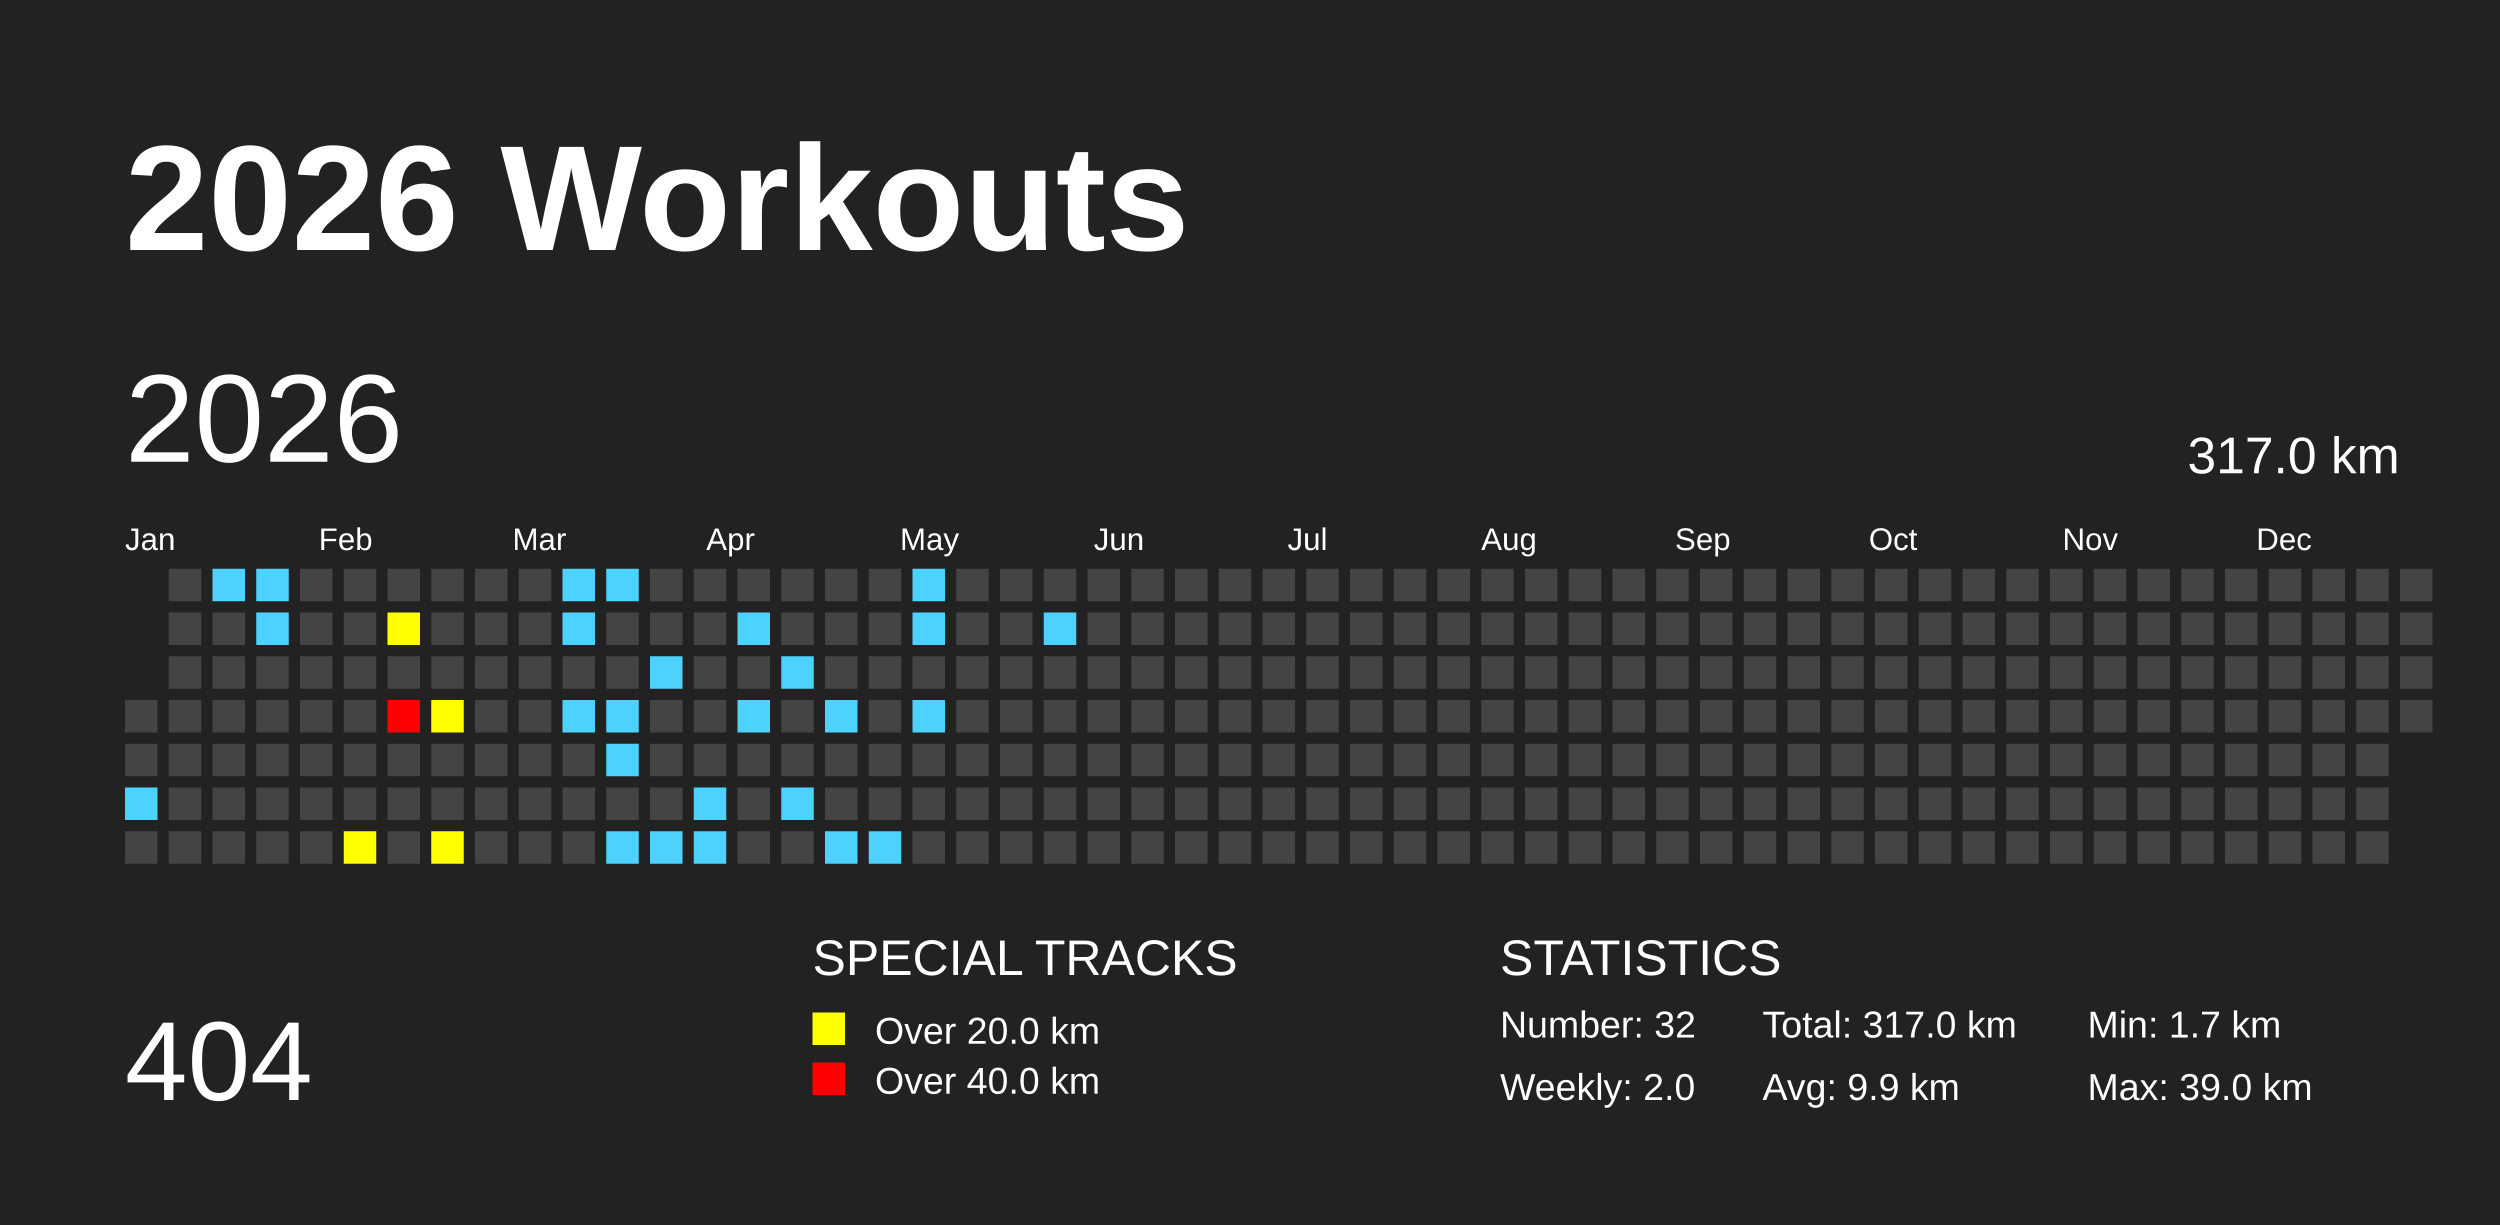
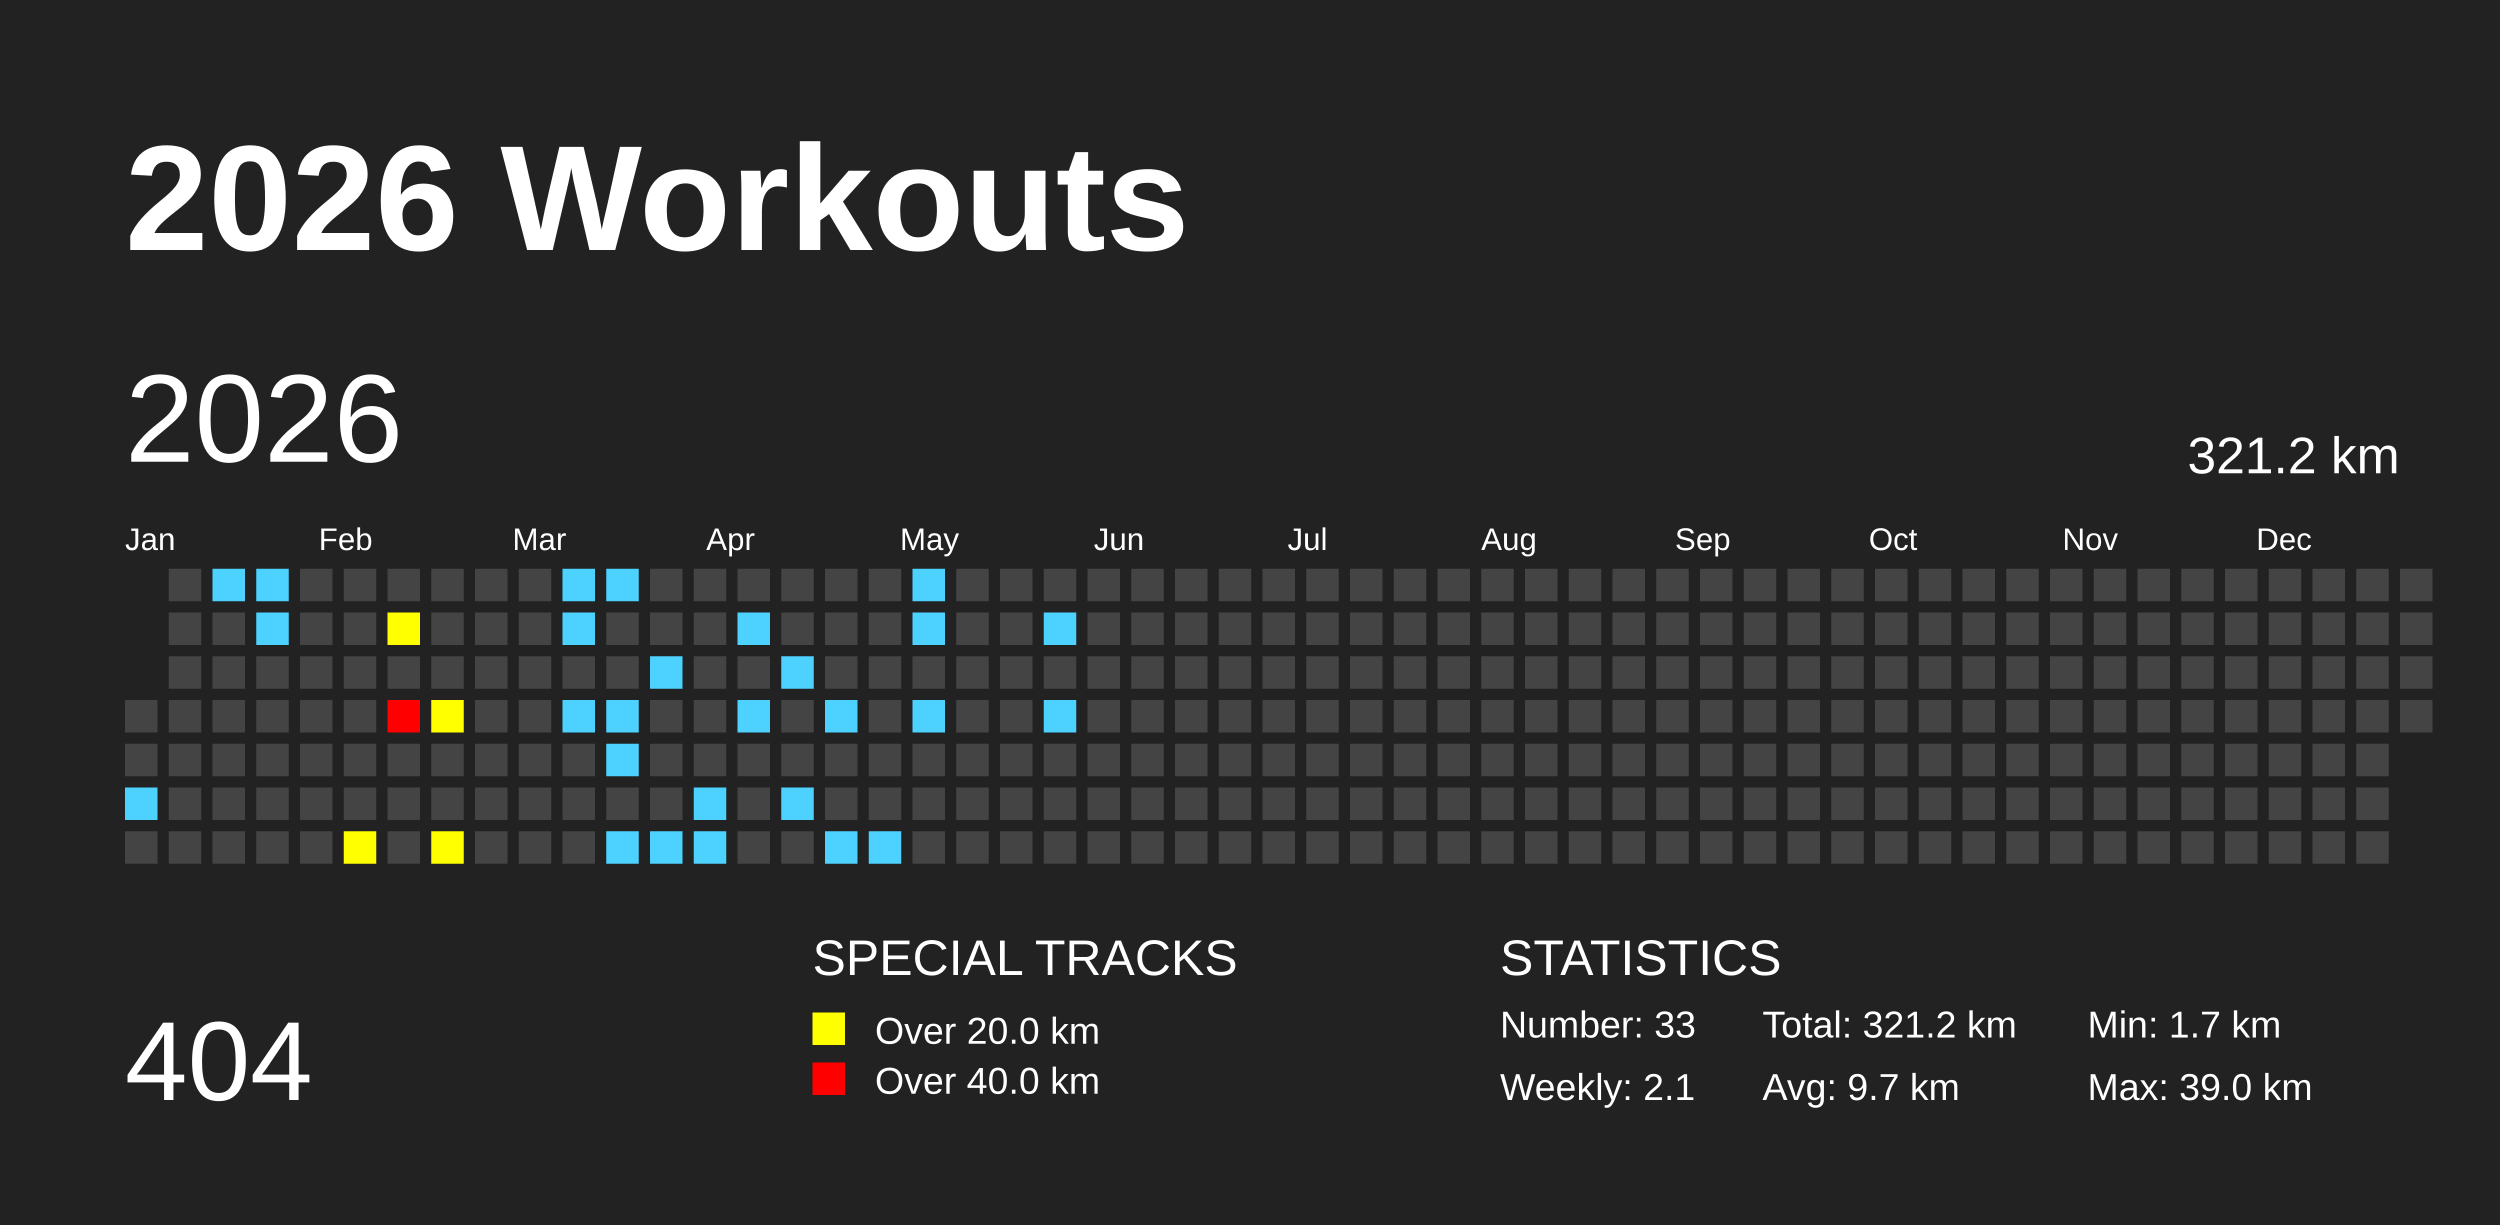
<svg xmlns="http://www.w3.org/2000/svg" baseProfile="full" height="98mm" version="1.1" viewBox="0,0,200,98" width="200mm">
  <defs />
  <rect fill="#222222" height="98" width="200" x="0" y="0" />
  <text fill="#FFFFFF" style="font-size:12px; font-family:Arial; font-weight:bold;" x="10" y="20">2026 Workouts</text>
  <text fill="#FFFFFF" style="font-size:9px; font-family:Arial" x="10" y="88">404</text>
  <text fill="#FFFFFF" style="font-size:4px; font-family:Arial" x="65" y="78">SPECIAL TRACKS</text>
  <rect fill="yellow" height="2.6" width="2.6" x="65" y="81" />
  <text fill="#FFFFFF" style="font-size:3px; font-family:Arial" x="70" y="83.5">Over 20.0 km</text>
  <rect fill="red" height="2.6" width="2.6" x="65" y="85" />
  <text fill="#FFFFFF" style="font-size:3px; font-family:Arial" x="70" y="87.5">Over 40.0 km</text>
  <text fill="#FFFFFF" style="font-size:4px; font-family:Arial" x="120" y="78">STATISTICS</text>
-   <text fill="#FFFFFF" style="font-size:3px; font-family:Arial" x="120" y="83">Number: 32</text>
-   <text fill="#FFFFFF" style="font-size:3px; font-family:Arial" x="120" y="88">Weekly: 2.0</text>
-   <text fill="#FFFFFF" style="font-size:3px; font-family:Arial" x="141" y="83">Total: 317.0 km</text>
-   <text fill="#FFFFFF" style="font-size:3px; font-family:Arial" x="141" y="88">Avg: 9.9 km</text>
+   <text fill="#FFFFFF" style="font-size:3px; font-family:Arial" x="120" y="83">Number: 33</text>
+   <text fill="#FFFFFF" style="font-size:3px; font-family:Arial" x="120" y="88">Weekly: 2.1</text>
+   <text fill="#FFFFFF" style="font-size:3px; font-family:Arial" x="141" y="83">Total: 321.2 km</text>
+   <text fill="#FFFFFF" style="font-size:3px; font-family:Arial" x="141" y="88">Avg: 9.7 km</text>
  <text fill="#FFFFFF" style="font-size:3px; font-family:Arial" x="167" y="83">Min: 1.7 km</text>
  <text fill="#FFFFFF" style="font-size:3px; font-family:Arial" x="167" y="88">Max: 39.0 km</text>
  <text dominant-baseline="hanging" fill="#FFFFFF" style="font-size:10.0px; font-family:Arial;" x="10" y="30">2026</text>
-   <text dominant-baseline="hanging" fill="#FFFFFF" style="font-size:4.125px; font-family:Arial;" x="175" y="35">317.0 km</text>
+   <text dominant-baseline="hanging" fill="#FFFFFF" style="font-size:4.125px; font-family:Arial;" x="175" y="35">321.2 km</text>
  <text fill="#FFFFFF" style="font-size:2.5px; font-family:Arial" x="10.0" y="44">Jan</text>
  <text fill="#FFFFFF" style="font-size:2.5px; font-family:Arial" x="25.5" y="44">Feb</text>
  <text fill="#FFFFFF" style="font-size:2.5px; font-family:Arial" x="41.0" y="44">Mar</text>
  <text fill="#FFFFFF" style="font-size:2.5px; font-family:Arial" x="56.5" y="44">Apr</text>
  <text fill="#FFFFFF" style="font-size:2.5px; font-family:Arial" x="72.0" y="44">May</text>
  <text fill="#FFFFFF" style="font-size:2.5px; font-family:Arial" x="87.5" y="44">Jun</text>
  <text fill="#FFFFFF" style="font-size:2.5px; font-family:Arial" x="103.0" y="44">Jul</text>
  <text fill="#FFFFFF" style="font-size:2.5px; font-family:Arial" x="118.5" y="44">Aug</text>
  <text fill="#FFFFFF" style="font-size:2.5px; font-family:Arial" x="134.0" y="44">Sep</text>
  <text fill="#FFFFFF" style="font-size:2.5px; font-family:Arial" x="149.5" y="44">Oct</text>
  <text fill="#FFFFFF" style="font-size:2.5px; font-family:Arial" x="165.0" y="44">Nov</text>
  <text fill="#FFFFFF" style="font-size:2.5px; font-family:Arial" x="180.5" y="44">Dec</text>
  <rect fill="#444444" height="2.6" width="2.6" x="10.0" y="56.0" />
  <rect fill="#444444" height="2.6" width="2.6" x="10.0" y="59.5" />
  <rect fill="#4DD2FF" height="2.6" width="2.6" x="10.0" y="63.0" />
  <rect fill="#444444" height="2.6" width="2.6" x="10.0" y="66.5" />
  <rect fill="#444444" height="2.6" width="2.6" x="13.5" y="45.5" />
  <rect fill="#444444" height="2.6" width="2.6" x="13.5" y="49.0" />
  <rect fill="#444444" height="2.6" width="2.6" x="13.5" y="52.5" />
  <rect fill="#444444" height="2.6" width="2.6" x="13.5" y="56.0" />
  <rect fill="#444444" height="2.6" width="2.6" x="13.5" y="59.5" />
  <rect fill="#444444" height="2.6" width="2.6" x="13.5" y="63.0" />
  <rect fill="#444444" height="2.6" width="2.6" x="13.5" y="66.5" />
  <rect fill="#4DD2FF" height="2.6" width="2.6" x="17.0" y="45.5" />
  <rect fill="#444444" height="2.6" width="2.6" x="17.0" y="49.0" />
  <rect fill="#444444" height="2.6" width="2.6" x="17.0" y="52.5" />
  <rect fill="#444444" height="2.6" width="2.6" x="17.0" y="56.0" />
  <rect fill="#444444" height="2.6" width="2.6" x="17.0" y="59.5" />
  <rect fill="#444444" height="2.6" width="2.6" x="17.0" y="63.0" />
  <rect fill="#444444" height="2.6" width="2.6" x="17.0" y="66.5" />
  <rect fill="#4DD2FF" height="2.6" width="2.6" x="20.5" y="45.5" />
  <rect fill="#4DD2FF" height="2.6" width="2.6" x="20.5" y="49.0" />
  <rect fill="#444444" height="2.6" width="2.6" x="20.5" y="52.5" />
  <rect fill="#444444" height="2.6" width="2.6" x="20.5" y="56.0" />
  <rect fill="#444444" height="2.6" width="2.6" x="20.5" y="59.5" />
  <rect fill="#444444" height="2.6" width="2.6" x="20.5" y="63.0" />
  <rect fill="#444444" height="2.6" width="2.6" x="20.5" y="66.5" />
  <rect fill="#444444" height="2.6" width="2.6" x="24.0" y="45.5" />
  <rect fill="#444444" height="2.6" width="2.6" x="24.0" y="49.0" />
  <rect fill="#444444" height="2.6" width="2.6" x="24.0" y="52.5" />
  <rect fill="#444444" height="2.6" width="2.6" x="24.0" y="56.0" />
  <rect fill="#444444" height="2.6" width="2.6" x="24.0" y="59.5" />
  <rect fill="#444444" height="2.6" width="2.6" x="24.0" y="63.0" />
  <rect fill="#444444" height="2.6" width="2.6" x="24.0" y="66.5" />
  <rect fill="#444444" height="2.6" width="2.6" x="27.5" y="45.5" />
  <rect fill="#444444" height="2.6" width="2.6" x="27.5" y="49.0" />
  <rect fill="#444444" height="2.6" width="2.6" x="27.5" y="52.5" />
  <rect fill="#444444" height="2.6" width="2.6" x="27.5" y="56.0" />
  <rect fill="#444444" height="2.6" width="2.6" x="27.5" y="59.5" />
  <rect fill="#444444" height="2.6" width="2.6" x="27.5" y="63.0" />
  <rect fill="yellow" height="2.6" width="2.6" x="27.5" y="66.5" />
  <rect fill="#444444" height="2.6" width="2.6" x="31.0" y="45.5" />
  <rect fill="yellow" height="2.6" width="2.6" x="31.0" y="49.0" />
  <rect fill="#444444" height="2.6" width="2.6" x="31.0" y="52.5" />
  <rect fill="red" height="2.6" width="2.6" x="31.0" y="56.0" />
  <rect fill="#444444" height="2.6" width="2.6" x="31.0" y="59.5" />
  <rect fill="#444444" height="2.6" width="2.6" x="31.0" y="63.0" />
  <rect fill="#444444" height="2.6" width="2.6" x="31.0" y="66.5" />
  <rect fill="#444444" height="2.6" width="2.6" x="34.5" y="45.5" />
  <rect fill="#444444" height="2.6" width="2.6" x="34.5" y="49.0" />
  <rect fill="#444444" height="2.6" width="2.6" x="34.5" y="52.5" />
  <rect fill="yellow" height="2.6" width="2.6" x="34.5" y="56.0" />
  <rect fill="#444444" height="2.6" width="2.6" x="34.5" y="59.5" />
  <rect fill="#444444" height="2.6" width="2.6" x="34.5" y="63.0" />
  <rect fill="yellow" height="2.6" width="2.6" x="34.5" y="66.5" />
  <rect fill="#444444" height="2.6" width="2.6" x="38.0" y="45.5" />
  <rect fill="#444444" height="2.6" width="2.6" x="38.0" y="49.0" />
  <rect fill="#444444" height="2.6" width="2.6" x="38.0" y="52.5" />
  <rect fill="#444444" height="2.6" width="2.6" x="38.0" y="56.0" />
  <rect fill="#444444" height="2.6" width="2.6" x="38.0" y="59.5" />
  <rect fill="#444444" height="2.6" width="2.6" x="38.0" y="63.0" />
  <rect fill="#444444" height="2.6" width="2.6" x="38.0" y="66.5" />
  <rect fill="#444444" height="2.6" width="2.6" x="41.5" y="45.5" />
  <rect fill="#444444" height="2.6" width="2.6" x="41.5" y="49.0" />
  <rect fill="#444444" height="2.6" width="2.6" x="41.5" y="52.5" />
  <rect fill="#444444" height="2.6" width="2.6" x="41.5" y="56.0" />
  <rect fill="#444444" height="2.6" width="2.6" x="41.5" y="59.5" />
  <rect fill="#444444" height="2.6" width="2.6" x="41.5" y="63.0" />
  <rect fill="#444444" height="2.6" width="2.6" x="41.5" y="66.5" />
  <rect fill="#4DD2FF" height="2.6" width="2.6" x="45.0" y="45.5" />
  <rect fill="#4DD2FF" height="2.6" width="2.6" x="45.0" y="49.0" />
  <rect fill="#444444" height="2.6" width="2.6" x="45.0" y="52.5" />
  <rect fill="#4DD2FF" height="2.6" width="2.6" x="45.0" y="56.0" />
  <rect fill="#444444" height="2.6" width="2.6" x="45.0" y="59.5" />
  <rect fill="#444444" height="2.6" width="2.6" x="45.0" y="63.0" />
  <rect fill="#444444" height="2.6" width="2.6" x="45.0" y="66.5" />
  <rect fill="#4DD2FF" height="2.6" width="2.6" x="48.5" y="45.5" />
  <rect fill="#444444" height="2.6" width="2.6" x="48.5" y="49.0" />
  <rect fill="#444444" height="2.6" width="2.6" x="48.5" y="52.5" />
  <rect fill="#4DD2FF" height="2.6" width="2.6" x="48.5" y="56.0" />
  <rect fill="#4DD2FF" height="2.6" width="2.6" x="48.5" y="59.5" />
  <rect fill="#444444" height="2.6" width="2.6" x="48.5" y="63.0" />
  <rect fill="#4DD2FF" height="2.6" width="2.6" x="48.5" y="66.5" />
  <rect fill="#444444" height="2.6" width="2.6" x="52.0" y="45.5" />
  <rect fill="#444444" height="2.6" width="2.6" x="52.0" y="49.0" />
  <rect fill="#4DD2FF" height="2.6" width="2.6" x="52.0" y="52.5" />
  <rect fill="#444444" height="2.6" width="2.6" x="52.0" y="56.0" />
  <rect fill="#444444" height="2.6" width="2.6" x="52.0" y="59.5" />
  <rect fill="#444444" height="2.6" width="2.6" x="52.0" y="63.0" />
  <rect fill="#4DD2FF" height="2.6" width="2.6" x="52.0" y="66.5" />
  <rect fill="#444444" height="2.6" width="2.6" x="55.5" y="45.5" />
  <rect fill="#444444" height="2.6" width="2.6" x="55.5" y="49.0" />
  <rect fill="#444444" height="2.6" width="2.6" x="55.5" y="52.5" />
  <rect fill="#444444" height="2.6" width="2.6" x="55.5" y="56.0" />
  <rect fill="#444444" height="2.6" width="2.6" x="55.5" y="59.5" />
  <rect fill="#4DD2FF" height="2.6" width="2.6" x="55.5" y="63.0" />
  <rect fill="#4DD2FF" height="2.6" width="2.6" x="55.5" y="66.5" />
  <rect fill="#444444" height="2.6" width="2.6" x="59.0" y="45.5" />
  <rect fill="#4DD2FF" height="2.6" width="2.6" x="59.0" y="49.0" />
  <rect fill="#444444" height="2.6" width="2.6" x="59.0" y="52.5" />
  <rect fill="#4DD2FF" height="2.6" width="2.6" x="59.0" y="56.0" />
  <rect fill="#444444" height="2.6" width="2.6" x="59.0" y="59.5" />
  <rect fill="#444444" height="2.6" width="2.6" x="59.0" y="63.0" />
  <rect fill="#444444" height="2.6" width="2.6" x="59.0" y="66.5" />
  <rect fill="#444444" height="2.6" width="2.6" x="62.5" y="45.5" />
  <rect fill="#444444" height="2.6" width="2.6" x="62.5" y="49.0" />
  <rect fill="#4DD2FF" height="2.6" width="2.6" x="62.5" y="52.5" />
  <rect fill="#444444" height="2.6" width="2.6" x="62.5" y="56.0" />
  <rect fill="#444444" height="2.6" width="2.6" x="62.5" y="59.5" />
  <rect fill="#4DD2FF" height="2.6" width="2.6" x="62.5" y="63.0" />
  <rect fill="#444444" height="2.6" width="2.6" x="62.5" y="66.5" />
  <rect fill="#444444" height="2.6" width="2.6" x="66.0" y="45.5" />
  <rect fill="#444444" height="2.6" width="2.6" x="66.0" y="49.0" />
  <rect fill="#444444" height="2.6" width="2.6" x="66.0" y="52.5" />
  <rect fill="#4DD2FF" height="2.6" width="2.6" x="66.0" y="56.0" />
  <rect fill="#444444" height="2.6" width="2.6" x="66.0" y="59.5" />
  <rect fill="#444444" height="2.6" width="2.6" x="66.0" y="63.0" />
  <rect fill="#4DD2FF" height="2.6" width="2.6" x="66.0" y="66.5" />
  <rect fill="#444444" height="2.6" width="2.6" x="69.5" y="45.5" />
  <rect fill="#444444" height="2.6" width="2.6" x="69.5" y="49.0" />
  <rect fill="#444444" height="2.6" width="2.6" x="69.5" y="52.5" />
  <rect fill="#444444" height="2.6" width="2.6" x="69.5" y="56.0" />
  <rect fill="#444444" height="2.6" width="2.6" x="69.5" y="59.5" />
  <rect fill="#444444" height="2.6" width="2.6" x="69.5" y="63.0" />
  <rect fill="#4DD2FF" height="2.6" width="2.6" x="69.5" y="66.5" />
  <rect fill="#4DD2FF" height="2.6" width="2.6" x="73.0" y="45.5" />
  <rect fill="#4DD2FF" height="2.6" width="2.6" x="73.0" y="49.0" />
  <rect fill="#444444" height="2.6" width="2.6" x="73.0" y="52.5" />
  <rect fill="#4DD2FF" height="2.6" width="2.6" x="73.0" y="56.0" />
  <rect fill="#444444" height="2.6" width="2.6" x="73.0" y="59.5" />
  <rect fill="#444444" height="2.6" width="2.6" x="73.0" y="63.0" />
  <rect fill="#444444" height="2.6" width="2.6" x="73.0" y="66.5" />
  <rect fill="#444444" height="2.6" width="2.6" x="76.5" y="45.5" />
  <rect fill="#444444" height="2.6" width="2.6" x="76.5" y="49.0" />
  <rect fill="#444444" height="2.6" width="2.6" x="76.5" y="52.5" />
  <rect fill="#444444" height="2.6" width="2.6" x="76.5" y="56.0" />
  <rect fill="#444444" height="2.6" width="2.6" x="76.5" y="59.5" />
  <rect fill="#444444" height="2.6" width="2.6" x="76.5" y="63.0" />
  <rect fill="#444444" height="2.6" width="2.6" x="76.5" y="66.5" />
  <rect fill="#444444" height="2.6" width="2.6" x="80.0" y="45.5" />
  <rect fill="#444444" height="2.6" width="2.6" x="80.0" y="49.0" />
  <rect fill="#444444" height="2.6" width="2.6" x="80.0" y="52.5" />
  <rect fill="#444444" height="2.6" width="2.6" x="80.0" y="56.0" />
  <rect fill="#444444" height="2.6" width="2.6" x="80.0" y="59.5" />
  <rect fill="#444444" height="2.6" width="2.6" x="80.0" y="63.0" />
  <rect fill="#444444" height="2.6" width="2.6" x="80.0" y="66.5" />
  <rect fill="#444444" height="2.6" width="2.6" x="83.5" y="45.5" />
  <rect fill="#4DD2FF" height="2.6" width="2.6" x="83.5" y="49.0" />
  <rect fill="#444444" height="2.6" width="2.6" x="83.5" y="52.5" />
-   <rect fill="#444444" height="2.6" width="2.6" x="83.5" y="56.0" />
+   <rect fill="#4DD2FF" height="2.6" width="2.6" x="83.5" y="56.0" />
  <rect fill="#444444" height="2.6" width="2.6" x="83.5" y="59.5" />
  <rect fill="#444444" height="2.6" width="2.6" x="83.5" y="63.0" />
  <rect fill="#444444" height="2.6" width="2.6" x="83.5" y="66.5" />
  <rect fill="#444444" height="2.6" width="2.6" x="87.0" y="45.5" />
  <rect fill="#444444" height="2.6" width="2.6" x="87.0" y="49.0" />
  <rect fill="#444444" height="2.6" width="2.6" x="87.0" y="52.5" />
  <rect fill="#444444" height="2.6" width="2.6" x="87.0" y="56.0" />
  <rect fill="#444444" height="2.6" width="2.6" x="87.0" y="59.5" />
  <rect fill="#444444" height="2.6" width="2.6" x="87.0" y="63.0" />
  <rect fill="#444444" height="2.6" width="2.6" x="87.0" y="66.5" />
  <rect fill="#444444" height="2.6" width="2.6" x="90.5" y="45.5" />
  <rect fill="#444444" height="2.6" width="2.6" x="90.5" y="49.0" />
  <rect fill="#444444" height="2.6" width="2.6" x="90.5" y="52.5" />
  <rect fill="#444444" height="2.6" width="2.6" x="90.5" y="56.0" />
  <rect fill="#444444" height="2.6" width="2.6" x="90.5" y="59.5" />
  <rect fill="#444444" height="2.6" width="2.6" x="90.5" y="63.0" />
  <rect fill="#444444" height="2.6" width="2.6" x="90.5" y="66.5" />
  <rect fill="#444444" height="2.6" width="2.6" x="94.0" y="45.5" />
  <rect fill="#444444" height="2.6" width="2.6" x="94.0" y="49.0" />
  <rect fill="#444444" height="2.6" width="2.6" x="94.0" y="52.5" />
  <rect fill="#444444" height="2.6" width="2.6" x="94.0" y="56.0" />
  <rect fill="#444444" height="2.6" width="2.6" x="94.0" y="59.5" />
  <rect fill="#444444" height="2.6" width="2.6" x="94.0" y="63.0" />
  <rect fill="#444444" height="2.6" width="2.6" x="94.0" y="66.5" />
  <rect fill="#444444" height="2.6" width="2.6" x="97.5" y="45.5" />
  <rect fill="#444444" height="2.6" width="2.6" x="97.5" y="49.0" />
  <rect fill="#444444" height="2.6" width="2.6" x="97.5" y="52.5" />
  <rect fill="#444444" height="2.6" width="2.6" x="97.5" y="56.0" />
  <rect fill="#444444" height="2.6" width="2.6" x="97.5" y="59.5" />
  <rect fill="#444444" height="2.6" width="2.6" x="97.5" y="63.0" />
  <rect fill="#444444" height="2.6" width="2.6" x="97.5" y="66.5" />
  <rect fill="#444444" height="2.6" width="2.6" x="101.0" y="45.5" />
  <rect fill="#444444" height="2.6" width="2.6" x="101.0" y="49.0" />
  <rect fill="#444444" height="2.6" width="2.6" x="101.0" y="52.5" />
  <rect fill="#444444" height="2.6" width="2.6" x="101.0" y="56.0" />
  <rect fill="#444444" height="2.6" width="2.6" x="101.0" y="59.5" />
  <rect fill="#444444" height="2.6" width="2.6" x="101.0" y="63.0" />
  <rect fill="#444444" height="2.6" width="2.6" x="101.0" y="66.5" />
  <rect fill="#444444" height="2.6" width="2.6" x="104.5" y="45.5" />
  <rect fill="#444444" height="2.6" width="2.6" x="104.5" y="49.0" />
  <rect fill="#444444" height="2.6" width="2.6" x="104.5" y="52.5" />
  <rect fill="#444444" height="2.6" width="2.6" x="104.5" y="56.0" />
  <rect fill="#444444" height="2.6" width="2.6" x="104.5" y="59.5" />
  <rect fill="#444444" height="2.6" width="2.6" x="104.5" y="63.0" />
  <rect fill="#444444" height="2.6" width="2.6" x="104.5" y="66.5" />
  <rect fill="#444444" height="2.6" width="2.6" x="108.0" y="45.5" />
  <rect fill="#444444" height="2.6" width="2.6" x="108.0" y="49.0" />
  <rect fill="#444444" height="2.6" width="2.6" x="108.0" y="52.5" />
  <rect fill="#444444" height="2.6" width="2.6" x="108.0" y="56.0" />
  <rect fill="#444444" height="2.6" width="2.6" x="108.0" y="59.5" />
  <rect fill="#444444" height="2.6" width="2.6" x="108.0" y="63.0" />
  <rect fill="#444444" height="2.6" width="2.6" x="108.0" y="66.5" />
  <rect fill="#444444" height="2.6" width="2.6" x="111.5" y="45.5" />
  <rect fill="#444444" height="2.6" width="2.6" x="111.5" y="49.0" />
  <rect fill="#444444" height="2.6" width="2.6" x="111.5" y="52.5" />
  <rect fill="#444444" height="2.6" width="2.6" x="111.5" y="56.0" />
  <rect fill="#444444" height="2.6" width="2.6" x="111.5" y="59.5" />
  <rect fill="#444444" height="2.6" width="2.6" x="111.5" y="63.0" />
  <rect fill="#444444" height="2.6" width="2.6" x="111.5" y="66.5" />
  <rect fill="#444444" height="2.6" width="2.6" x="115.0" y="45.5" />
  <rect fill="#444444" height="2.6" width="2.6" x="115.0" y="49.0" />
  <rect fill="#444444" height="2.6" width="2.6" x="115.0" y="52.5" />
  <rect fill="#444444" height="2.6" width="2.6" x="115.0" y="56.0" />
  <rect fill="#444444" height="2.6" width="2.6" x="115.0" y="59.5" />
  <rect fill="#444444" height="2.6" width="2.6" x="115.0" y="63.0" />
  <rect fill="#444444" height="2.6" width="2.6" x="115.0" y="66.5" />
  <rect fill="#444444" height="2.6" width="2.6" x="118.5" y="45.5" />
  <rect fill="#444444" height="2.6" width="2.6" x="118.5" y="49.0" />
  <rect fill="#444444" height="2.6" width="2.6" x="118.5" y="52.5" />
  <rect fill="#444444" height="2.6" width="2.6" x="118.5" y="56.0" />
  <rect fill="#444444" height="2.6" width="2.6" x="118.5" y="59.5" />
  <rect fill="#444444" height="2.6" width="2.6" x="118.5" y="63.0" />
  <rect fill="#444444" height="2.6" width="2.6" x="118.5" y="66.5" />
  <rect fill="#444444" height="2.6" width="2.6" x="122.0" y="45.5" />
  <rect fill="#444444" height="2.6" width="2.6" x="122.0" y="49.0" />
  <rect fill="#444444" height="2.6" width="2.6" x="122.0" y="52.5" />
  <rect fill="#444444" height="2.6" width="2.6" x="122.0" y="56.0" />
  <rect fill="#444444" height="2.6" width="2.6" x="122.0" y="59.5" />
  <rect fill="#444444" height="2.6" width="2.6" x="122.0" y="63.0" />
  <rect fill="#444444" height="2.6" width="2.6" x="122.0" y="66.5" />
  <rect fill="#444444" height="2.6" width="2.6" x="125.5" y="45.5" />
  <rect fill="#444444" height="2.6" width="2.6" x="125.5" y="49.0" />
  <rect fill="#444444" height="2.6" width="2.6" x="125.5" y="52.5" />
  <rect fill="#444444" height="2.6" width="2.6" x="125.5" y="56.0" />
  <rect fill="#444444" height="2.6" width="2.6" x="125.5" y="59.5" />
  <rect fill="#444444" height="2.6" width="2.6" x="125.5" y="63.0" />
  <rect fill="#444444" height="2.6" width="2.6" x="125.5" y="66.5" />
  <rect fill="#444444" height="2.6" width="2.6" x="129.0" y="45.5" />
  <rect fill="#444444" height="2.6" width="2.6" x="129.0" y="49.0" />
  <rect fill="#444444" height="2.6" width="2.6" x="129.0" y="52.5" />
  <rect fill="#444444" height="2.6" width="2.6" x="129.0" y="56.0" />
  <rect fill="#444444" height="2.6" width="2.6" x="129.0" y="59.5" />
  <rect fill="#444444" height="2.6" width="2.6" x="129.0" y="63.0" />
  <rect fill="#444444" height="2.6" width="2.6" x="129.0" y="66.5" />
  <rect fill="#444444" height="2.6" width="2.6" x="132.5" y="45.5" />
  <rect fill="#444444" height="2.6" width="2.6" x="132.5" y="49.0" />
  <rect fill="#444444" height="2.6" width="2.6" x="132.5" y="52.5" />
  <rect fill="#444444" height="2.6" width="2.6" x="132.5" y="56.0" />
  <rect fill="#444444" height="2.6" width="2.6" x="132.5" y="59.5" />
  <rect fill="#444444" height="2.6" width="2.6" x="132.5" y="63.0" />
  <rect fill="#444444" height="2.6" width="2.6" x="132.5" y="66.5" />
  <rect fill="#444444" height="2.6" width="2.6" x="136.0" y="45.5" />
  <rect fill="#444444" height="2.6" width="2.6" x="136.0" y="49.0" />
  <rect fill="#444444" height="2.6" width="2.6" x="136.0" y="52.5" />
  <rect fill="#444444" height="2.6" width="2.6" x="136.0" y="56.0" />
  <rect fill="#444444" height="2.6" width="2.6" x="136.0" y="59.5" />
  <rect fill="#444444" height="2.6" width="2.6" x="136.0" y="63.0" />
  <rect fill="#444444" height="2.6" width="2.6" x="136.0" y="66.5" />
  <rect fill="#444444" height="2.6" width="2.6" x="139.5" y="45.5" />
  <rect fill="#444444" height="2.6" width="2.6" x="139.5" y="49.0" />
  <rect fill="#444444" height="2.6" width="2.6" x="139.5" y="52.5" />
  <rect fill="#444444" height="2.6" width="2.6" x="139.5" y="56.0" />
  <rect fill="#444444" height="2.6" width="2.6" x="139.5" y="59.5" />
  <rect fill="#444444" height="2.6" width="2.6" x="139.5" y="63.0" />
  <rect fill="#444444" height="2.6" width="2.6" x="139.5" y="66.5" />
  <rect fill="#444444" height="2.6" width="2.6" x="143.0" y="45.5" />
  <rect fill="#444444" height="2.6" width="2.6" x="143.0" y="49.0" />
  <rect fill="#444444" height="2.6" width="2.6" x="143.0" y="52.5" />
  <rect fill="#444444" height="2.6" width="2.6" x="143.0" y="56.0" />
  <rect fill="#444444" height="2.6" width="2.6" x="143.0" y="59.5" />
  <rect fill="#444444" height="2.6" width="2.6" x="143.0" y="63.0" />
  <rect fill="#444444" height="2.6" width="2.6" x="143.0" y="66.5" />
  <rect fill="#444444" height="2.6" width="2.6" x="146.5" y="45.5" />
  <rect fill="#444444" height="2.6" width="2.6" x="146.5" y="49.0" />
  <rect fill="#444444" height="2.6" width="2.6" x="146.5" y="52.5" />
  <rect fill="#444444" height="2.6" width="2.6" x="146.5" y="56.0" />
  <rect fill="#444444" height="2.6" width="2.6" x="146.5" y="59.5" />
  <rect fill="#444444" height="2.6" width="2.6" x="146.5" y="63.0" />
  <rect fill="#444444" height="2.6" width="2.6" x="146.5" y="66.5" />
  <rect fill="#444444" height="2.6" width="2.6" x="150.0" y="45.5" />
  <rect fill="#444444" height="2.6" width="2.6" x="150.0" y="49.0" />
  <rect fill="#444444" height="2.6" width="2.6" x="150.0" y="52.5" />
  <rect fill="#444444" height="2.6" width="2.6" x="150.0" y="56.0" />
  <rect fill="#444444" height="2.6" width="2.6" x="150.0" y="59.5" />
  <rect fill="#444444" height="2.6" width="2.6" x="150.0" y="63.0" />
  <rect fill="#444444" height="2.6" width="2.6" x="150.0" y="66.5" />
  <rect fill="#444444" height="2.6" width="2.6" x="153.5" y="45.5" />
  <rect fill="#444444" height="2.6" width="2.6" x="153.5" y="49.0" />
  <rect fill="#444444" height="2.6" width="2.6" x="153.5" y="52.5" />
  <rect fill="#444444" height="2.6" width="2.6" x="153.5" y="56.0" />
  <rect fill="#444444" height="2.6" width="2.6" x="153.5" y="59.5" />
  <rect fill="#444444" height="2.6" width="2.6" x="153.5" y="63.0" />
  <rect fill="#444444" height="2.6" width="2.6" x="153.5" y="66.5" />
  <rect fill="#444444" height="2.6" width="2.6" x="157.0" y="45.5" />
  <rect fill="#444444" height="2.6" width="2.6" x="157.0" y="49.0" />
  <rect fill="#444444" height="2.6" width="2.6" x="157.0" y="52.5" />
  <rect fill="#444444" height="2.6" width="2.6" x="157.0" y="56.0" />
  <rect fill="#444444" height="2.6" width="2.6" x="157.0" y="59.5" />
  <rect fill="#444444" height="2.6" width="2.6" x="157.0" y="63.0" />
  <rect fill="#444444" height="2.6" width="2.6" x="157.0" y="66.5" />
  <rect fill="#444444" height="2.6" width="2.6" x="160.5" y="45.5" />
  <rect fill="#444444" height="2.6" width="2.6" x="160.5" y="49.0" />
  <rect fill="#444444" height="2.6" width="2.6" x="160.5" y="52.5" />
  <rect fill="#444444" height="2.6" width="2.6" x="160.5" y="56.0" />
  <rect fill="#444444" height="2.6" width="2.6" x="160.5" y="59.5" />
  <rect fill="#444444" height="2.6" width="2.6" x="160.5" y="63.0" />
  <rect fill="#444444" height="2.6" width="2.6" x="160.5" y="66.5" />
  <rect fill="#444444" height="2.6" width="2.6" x="164.0" y="45.5" />
  <rect fill="#444444" height="2.6" width="2.6" x="164.0" y="49.0" />
  <rect fill="#444444" height="2.6" width="2.6" x="164.0" y="52.5" />
  <rect fill="#444444" height="2.6" width="2.6" x="164.0" y="56.0" />
  <rect fill="#444444" height="2.6" width="2.6" x="164.0" y="59.5" />
  <rect fill="#444444" height="2.6" width="2.6" x="164.0" y="63.0" />
  <rect fill="#444444" height="2.6" width="2.6" x="164.0" y="66.5" />
  <rect fill="#444444" height="2.6" width="2.6" x="167.5" y="45.5" />
  <rect fill="#444444" height="2.6" width="2.6" x="167.5" y="49.0" />
  <rect fill="#444444" height="2.6" width="2.6" x="167.5" y="52.5" />
  <rect fill="#444444" height="2.6" width="2.6" x="167.5" y="56.0" />
  <rect fill="#444444" height="2.6" width="2.6" x="167.5" y="59.5" />
  <rect fill="#444444" height="2.6" width="2.6" x="167.5" y="63.0" />
  <rect fill="#444444" height="2.6" width="2.6" x="167.5" y="66.5" />
  <rect fill="#444444" height="2.6" width="2.6" x="171.0" y="45.5" />
  <rect fill="#444444" height="2.6" width="2.6" x="171.0" y="49.0" />
  <rect fill="#444444" height="2.6" width="2.6" x="171.0" y="52.5" />
  <rect fill="#444444" height="2.6" width="2.6" x="171.0" y="56.0" />
  <rect fill="#444444" height="2.6" width="2.6" x="171.0" y="59.5" />
  <rect fill="#444444" height="2.6" width="2.6" x="171.0" y="63.0" />
  <rect fill="#444444" height="2.6" width="2.6" x="171.0" y="66.5" />
  <rect fill="#444444" height="2.6" width="2.6" x="174.5" y="45.5" />
  <rect fill="#444444" height="2.6" width="2.6" x="174.5" y="49.0" />
  <rect fill="#444444" height="2.6" width="2.6" x="174.5" y="52.5" />
  <rect fill="#444444" height="2.6" width="2.6" x="174.5" y="56.0" />
  <rect fill="#444444" height="2.6" width="2.6" x="174.5" y="59.5" />
  <rect fill="#444444" height="2.6" width="2.6" x="174.5" y="63.0" />
  <rect fill="#444444" height="2.6" width="2.6" x="174.5" y="66.5" />
  <rect fill="#444444" height="2.6" width="2.6" x="178.0" y="45.5" />
  <rect fill="#444444" height="2.6" width="2.6" x="178.0" y="49.0" />
  <rect fill="#444444" height="2.6" width="2.6" x="178.0" y="52.5" />
  <rect fill="#444444" height="2.6" width="2.6" x="178.0" y="56.0" />
  <rect fill="#444444" height="2.6" width="2.6" x="178.0" y="59.5" />
  <rect fill="#444444" height="2.6" width="2.6" x="178.0" y="63.0" />
  <rect fill="#444444" height="2.6" width="2.6" x="178.0" y="66.5" />
  <rect fill="#444444" height="2.6" width="2.6" x="181.5" y="45.5" />
  <rect fill="#444444" height="2.6" width="2.6" x="181.5" y="49.0" />
  <rect fill="#444444" height="2.6" width="2.6" x="181.5" y="52.5" />
  <rect fill="#444444" height="2.6" width="2.6" x="181.5" y="56.0" />
  <rect fill="#444444" height="2.6" width="2.6" x="181.5" y="59.5" />
  <rect fill="#444444" height="2.6" width="2.6" x="181.5" y="63.0" />
  <rect fill="#444444" height="2.6" width="2.6" x="181.5" y="66.5" />
  <rect fill="#444444" height="2.6" width="2.6" x="185.0" y="45.5" />
  <rect fill="#444444" height="2.6" width="2.6" x="185.0" y="49.0" />
  <rect fill="#444444" height="2.6" width="2.6" x="185.0" y="52.5" />
  <rect fill="#444444" height="2.6" width="2.6" x="185.0" y="56.0" />
  <rect fill="#444444" height="2.6" width="2.6" x="185.0" y="59.5" />
  <rect fill="#444444" height="2.6" width="2.6" x="185.0" y="63.0" />
  <rect fill="#444444" height="2.6" width="2.6" x="185.0" y="66.5" />
  <rect fill="#444444" height="2.6" width="2.6" x="188.5" y="45.5" />
  <rect fill="#444444" height="2.6" width="2.6" x="188.5" y="49.0" />
  <rect fill="#444444" height="2.6" width="2.6" x="188.5" y="52.5" />
  <rect fill="#444444" height="2.6" width="2.6" x="188.5" y="56.0" />
  <rect fill="#444444" height="2.6" width="2.6" x="188.5" y="59.5" />
  <rect fill="#444444" height="2.6" width="2.6" x="188.5" y="63.0" />
  <rect fill="#444444" height="2.6" width="2.6" x="188.5" y="66.5" />
  <rect fill="#444444" height="2.6" width="2.6" x="192.0" y="45.5" />
  <rect fill="#444444" height="2.6" width="2.6" x="192.0" y="49.0" />
  <rect fill="#444444" height="2.6" width="2.6" x="192.0" y="52.5" />
  <rect fill="#444444" height="2.6" width="2.6" x="192.0" y="56.0" />
</svg>
